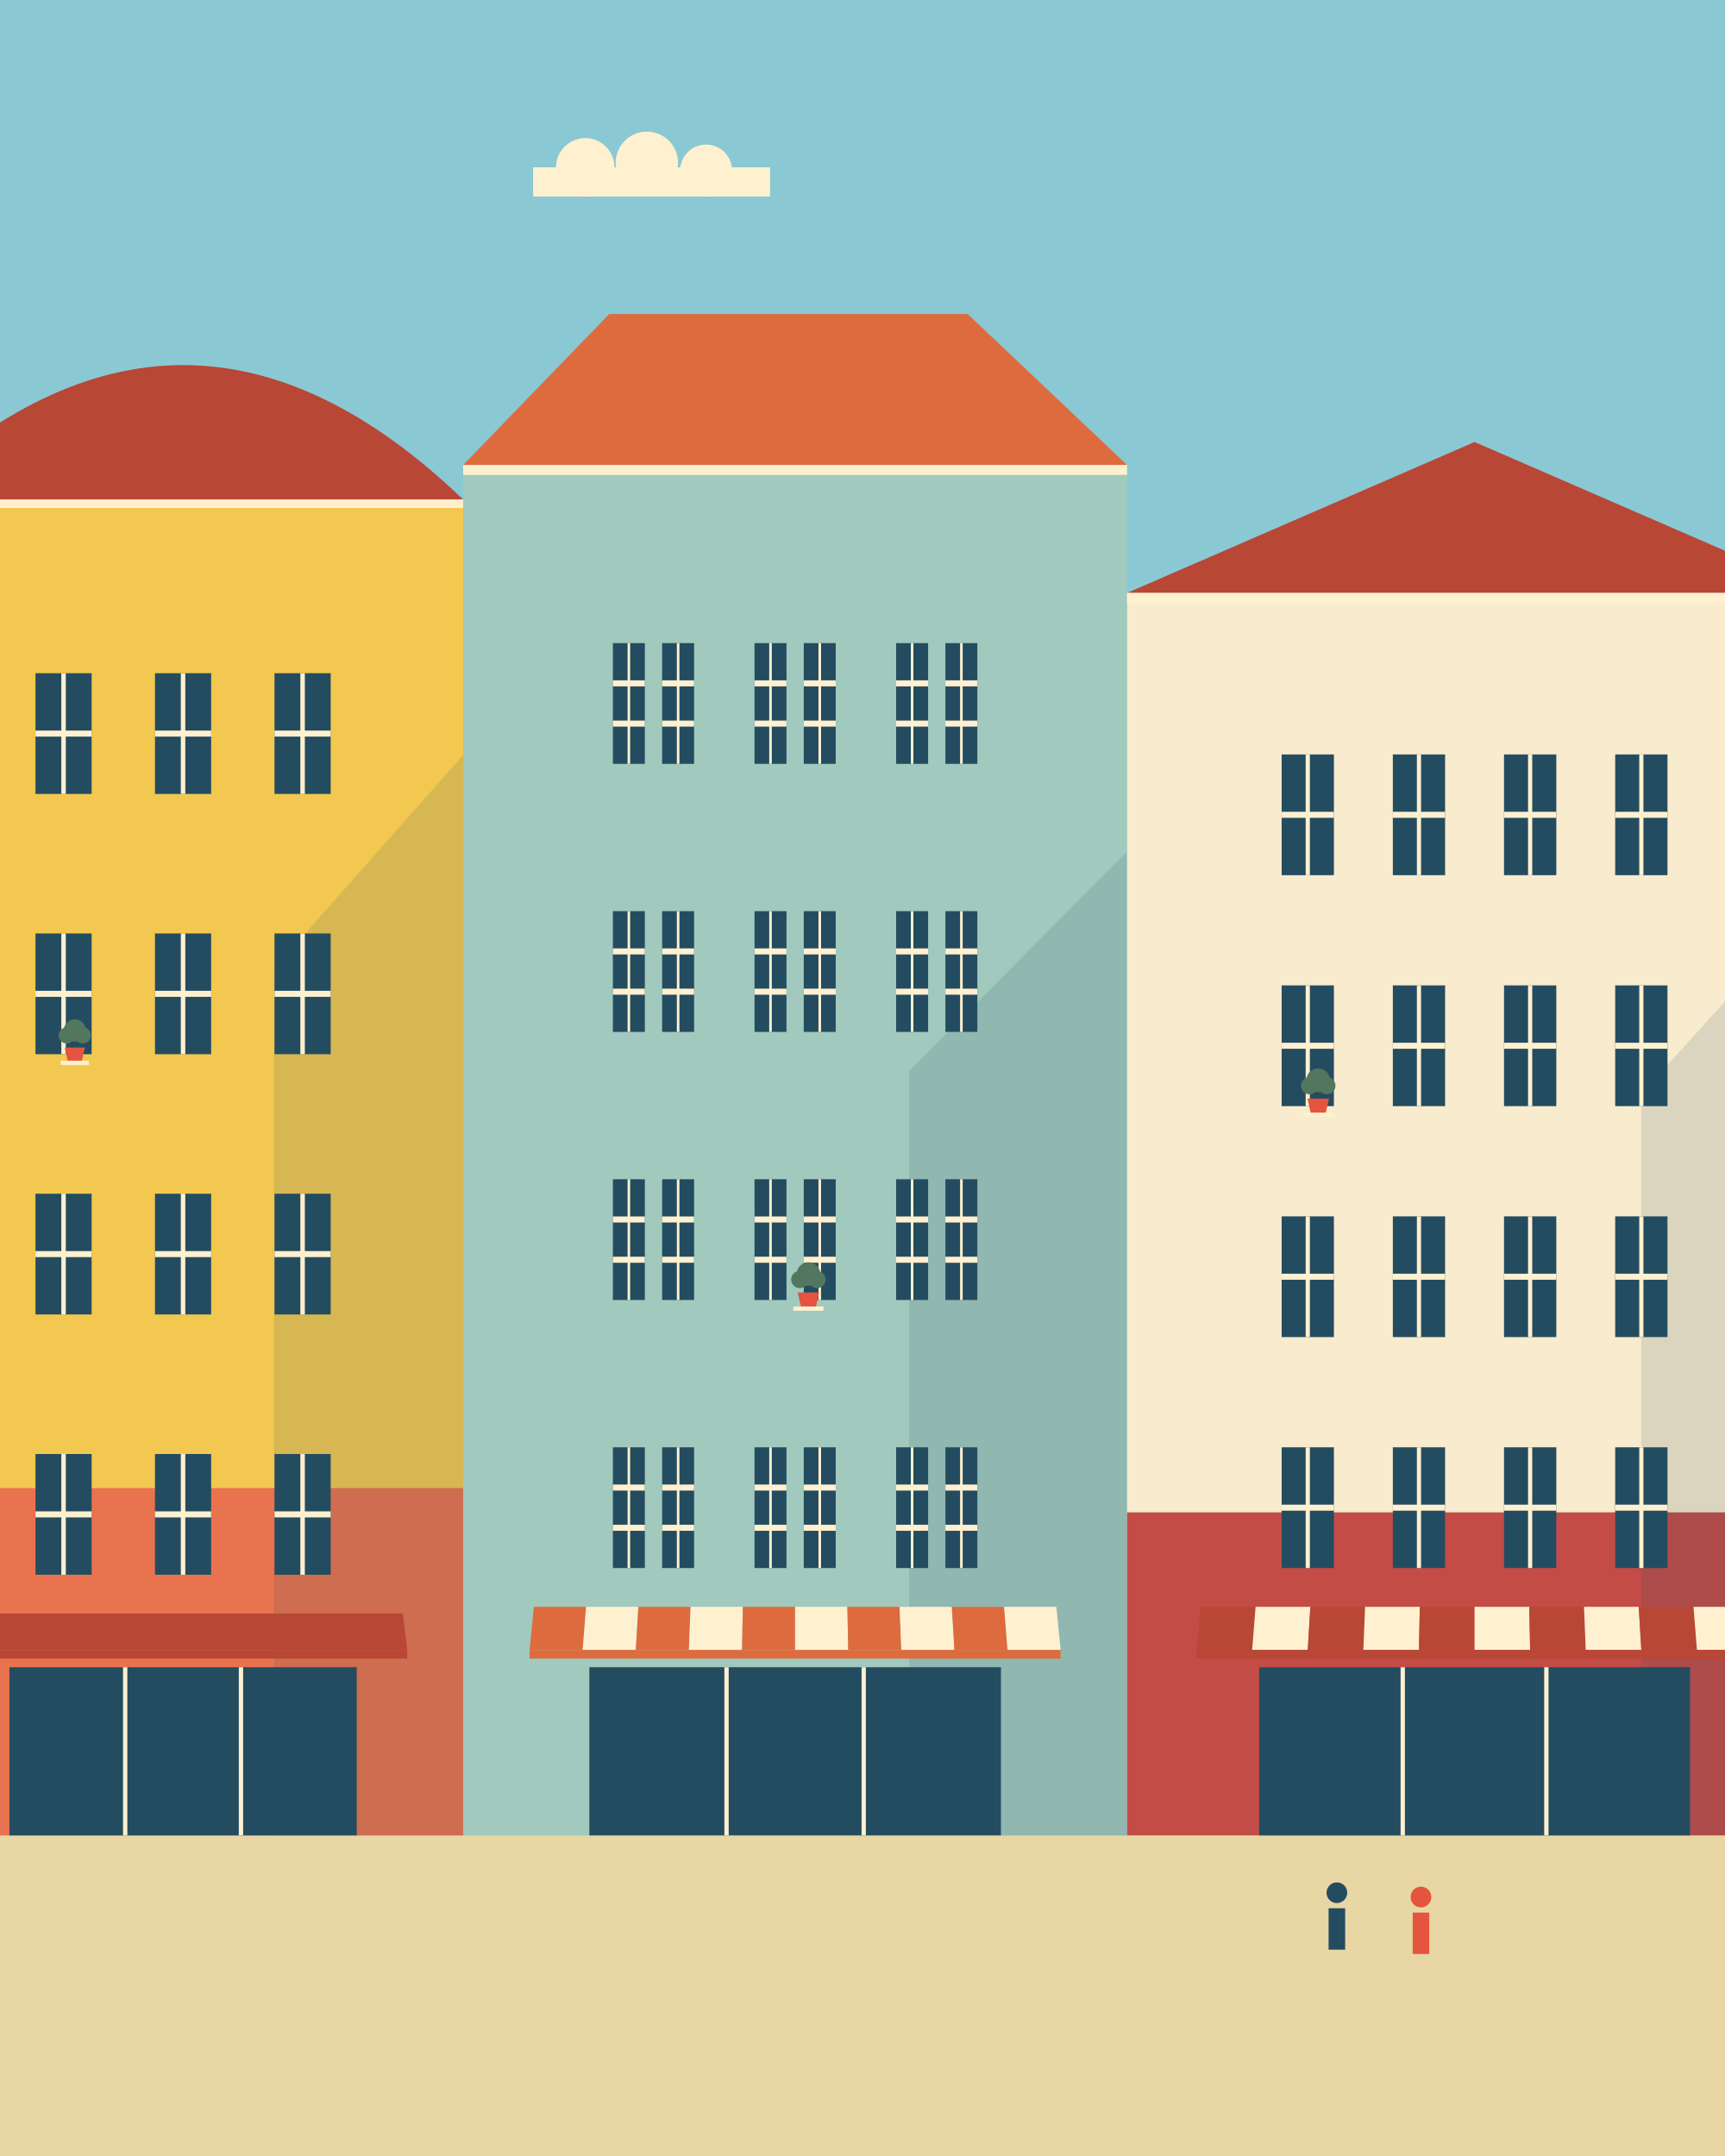
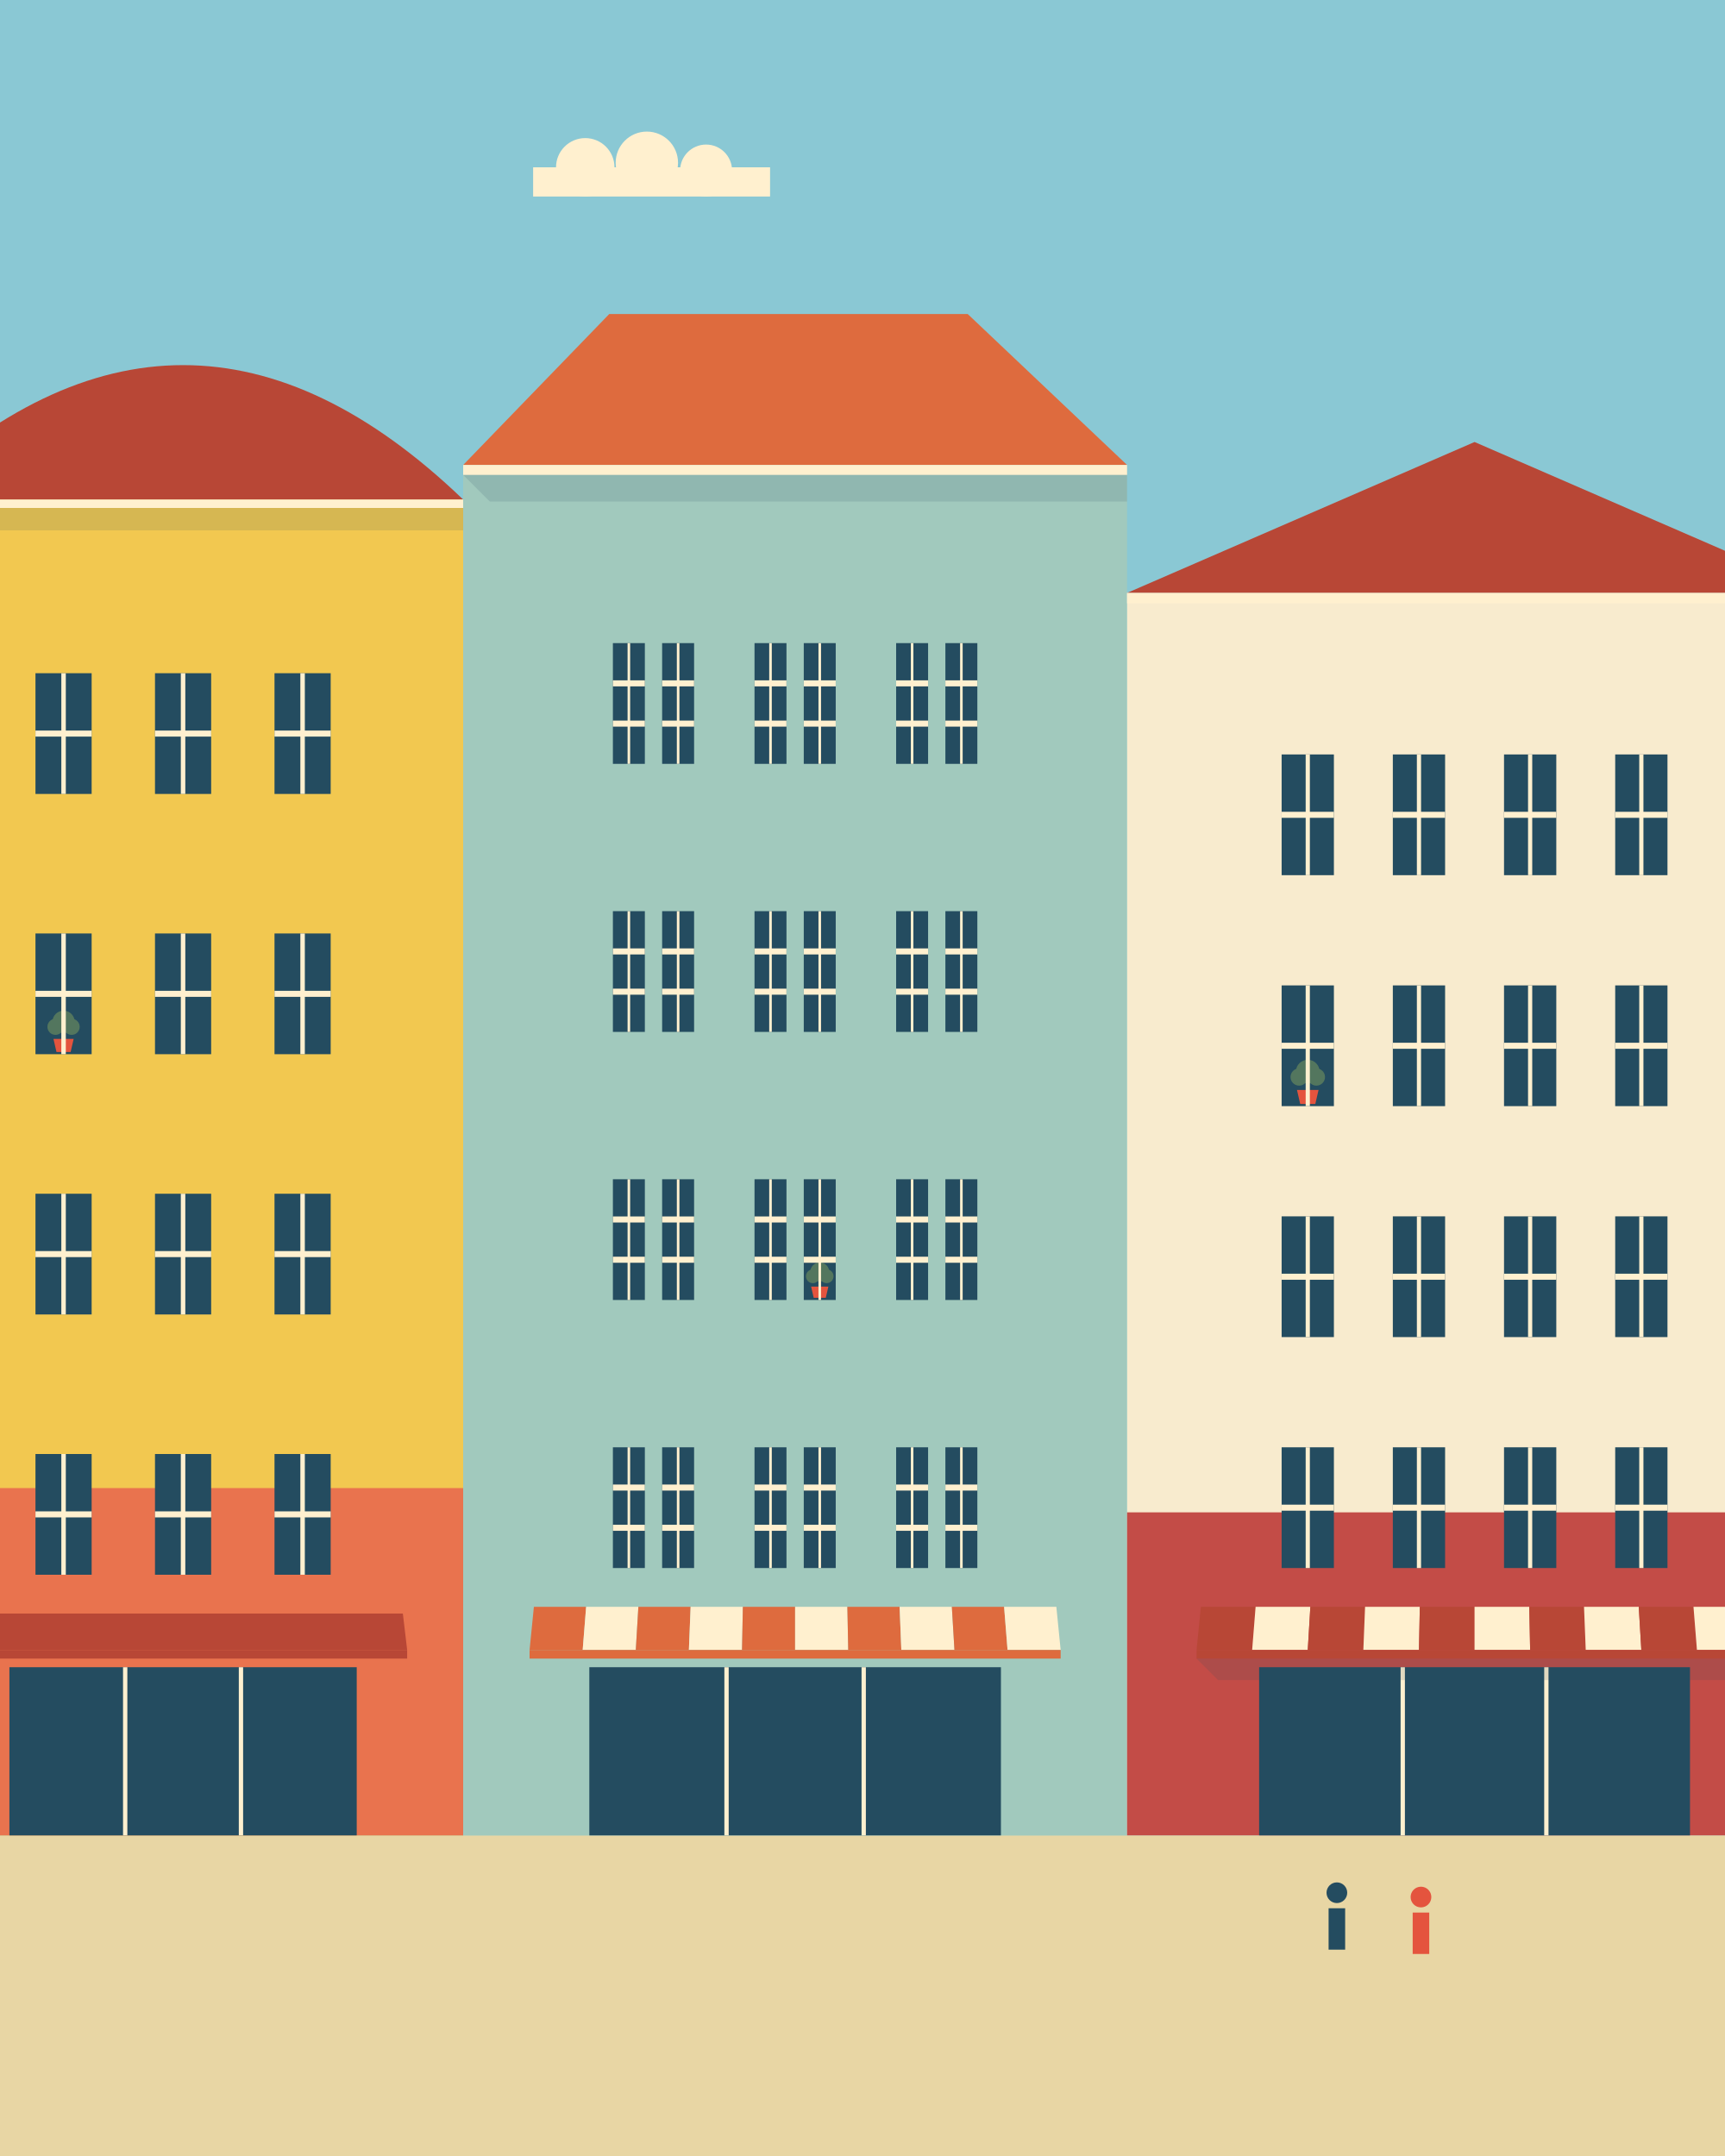
<svg xmlns="http://www.w3.org/2000/svg" width="800" height="1000" viewBox="0 0 800 1000" role="img" aria-label="建物アップ・accents-009">
  <rect x="0" y="0" width="800" height="1000" fill="#8ac8d4" />
  <g data-cloud="true">
    <rect x="247.25" y="77.6" width="109.88" height="13.55" fill="#fff0cf" />
    <circle cx="271.42" cy="77.6" r="13.55" fill="#fff0cf" />
    <circle cx="299.99" cy="75.49" r="14.46" fill="#fff0cf" />
    <circle cx="327.46" cy="79.1" r="12.05" fill="#fff0cf" />
  </g>
  <rect x="0" y="851.29" width="800" height="148.71" fill="#e8d6a4" />
  <g data-building="b0-0">
    <rect x="-45" y="231.7" width="259.81" height="619.59" fill="#f2c850" />
    <path d="M-45 231.7Q84.91 107 214.81 231.7Z" fill="#b84736" />
    <rect x="-45" y="231.7" width="259.81" height="3.9" fill="#fff0cf" />
    <rect x="-45" y="690.2" width="259.81" height="161.09" fill="#e9734e" />
-     <g data-wall-shadow="-1">
-       <polygon points="214.81,350.2 127.08,449.34 127.08,851.29 214.81,851.29" fill="#244c60" fill-opacity="0.14" />
+     <g data-wall-shadow="-1" data-shadow-source="eave">
+       <polygon points="-45,235.6 214.81,235.6 214.81,245.99 -34.61,245.99" fill="#244c60" fill-opacity="0.14" />
    </g>
    <rect x="16.45" y="312.25" width="26.05" height="56" fill="#244c60" />
    <rect x="28.44" y="312.25" width="2.08" height="56" fill="#fff0cf" />
    <rect x="16.45" y="338.85" width="26.05" height="2.8" fill="#fff0cf" />
    <rect x="71.88" y="312.25" width="26.05" height="56" fill="#244c60" />
    <rect x="83.86" y="312.25" width="2.08" height="56" fill="#fff0cf" />
    <rect x="71.88" y="338.85" width="26.05" height="2.8" fill="#fff0cf" />
    <rect x="127.31" y="312.25" width="26.05" height="56" fill="#244c60" />
    <rect x="139.29" y="312.25" width="2.08" height="56" fill="#fff0cf" />
    <rect x="127.31" y="338.85" width="26.05" height="2.8" fill="#fff0cf" />
-     <rect x="16.45" y="432.96" width="26.05" height="56" fill="#244c60" />
-     <rect x="28.44" y="432.96" width="2.08" height="56" fill="#fff0cf" />
-     <rect x="16.45" y="459.56" width="26.05" height="2.8" fill="#fff0cf" />
+     <g data-interior-window="rect" data-window-bounds="16.45,432.96,26.05,56">
+       <rect x="16.45" y="432.96" width="26.05" height="56" fill="#244c60" />
+       <g data-plant="inside">
+         <path d="M29.48 482.35V473.92" fill="none" stroke="#244c60" stroke-width="1.4" />
+         <circle cx="29.48" cy="473.92" r="5.15" fill="#53765e" />
+         <circle cx="25.73" cy="476.26" r="3.74" fill="#53765e" />
+         <circle cx="33.22" cy="476.26" r="3.74" fill="#53765e" />
+         <polygon points="24.8,481.88 34.16,481.88 32.75,487.96 26.2,487.96" fill="#e4543e" />
+       </g>
+       <rect x="28.44" y="432.96" width="2.08" height="56" fill="#fff0cf" />
+       <rect x="16.45" y="459.56" width="26.05" height="2.8" fill="#fff0cf" />
+     </g>
    <rect x="71.88" y="432.96" width="26.05" height="56" fill="#244c60" />
    <rect x="83.86" y="432.96" width="2.08" height="56" fill="#fff0cf" />
    <rect x="71.88" y="459.56" width="26.05" height="2.8" fill="#fff0cf" />
    <rect x="127.31" y="432.96" width="26.05" height="56" fill="#244c60" />
    <rect x="139.29" y="432.96" width="2.08" height="56" fill="#fff0cf" />
    <rect x="127.31" y="459.56" width="26.05" height="2.8" fill="#fff0cf" />
    <rect x="16.45" y="553.68" width="26.05" height="56" fill="#244c60" />
    <rect x="28.44" y="553.68" width="2.08" height="56" fill="#fff0cf" />
    <rect x="16.45" y="580.28" width="26.05" height="2.8" fill="#fff0cf" />
    <rect x="71.88" y="553.68" width="26.05" height="56" fill="#244c60" />
    <rect x="83.86" y="553.68" width="2.08" height="56" fill="#fff0cf" />
    <rect x="71.88" y="580.28" width="26.05" height="2.8" fill="#fff0cf" />
    <rect x="127.31" y="553.68" width="26.05" height="56" fill="#244c60" />
    <rect x="139.29" y="553.68" width="2.08" height="56" fill="#fff0cf" />
    <rect x="127.31" y="580.28" width="26.05" height="2.8" fill="#fff0cf" />
    <rect x="16.45" y="674.4" width="26.05" height="56" fill="#244c60" />
    <rect x="28.44" y="674.4" width="2.08" height="56" fill="#fff0cf" />
    <rect x="16.45" y="701" width="26.05" height="2.8" fill="#fff0cf" />
    <rect x="71.88" y="674.4" width="26.05" height="56" fill="#244c60" />
    <rect x="83.86" y="674.4" width="2.08" height="56" fill="#fff0cf" />
    <rect x="71.88" y="701" width="26.05" height="2.8" fill="#fff0cf" />
    <rect x="127.31" y="674.4" width="26.05" height="56" fill="#244c60" />
    <rect x="139.29" y="674.4" width="2.08" height="56" fill="#fff0cf" />
    <rect x="127.31" y="701" width="26.05" height="2.8" fill="#fff0cf" />
    <g data-ground-floor="awning">
      <rect x="4.36" y="773.29" width="161.08" height="78" fill="#244c60" />
      <rect x="57.06" y="773.29" width="2" height="78" fill="#fff0cf" />
      <rect x="110.75" y="773.29" width="2" height="78" fill="#fff0cf" />
      <polygon points="-17.02,748.4 186.83,748.4 188.83,765.29 -19.02,765.29" fill="#b84736" />
      <rect x="-19.02" y="765.29" width="207.85" height="4" fill="#b84736" />
    </g>
-     <g data-plant="sill">
-       <rect x="28.14" y="491.96" width="13.1" height="2" fill="#fff0cf" />
-       <path d="M34.69 486.35V477.92" fill="none" stroke="#244c60" stroke-width="1.4" />
-       <circle cx="34.69" cy="477.92" r="5.15" fill="#53765e" />
-       <circle cx="30.94" cy="480.26" r="3.74" fill="#53765e" />
-       <circle cx="38.43" cy="480.26" r="3.74" fill="#53765e" />
-       <polygon points="30.01,485.88 39.37,485.88 37.96,491.96 31.41,491.96" fill="#e4543e" />
-     </g>
  </g>
  <g data-building="b0-1">
    <rect x="214.81" y="215.66" width="307.88" height="635.63" fill="#a1c9bd" />
    <polygon points="214.81,215.66 282.54,145.66 448.8,145.66 522.69,215.66" fill="#de6b3e" />
    <rect x="214.81" y="215.66" width="307.88" height="4.62" fill="#fff0cf" />
-     <g data-wall-shadow="-1">
-       <polygon points="522.69,395 421.62,496.7 421.62,851.29 522.69,851.29" fill="#244c60" fill-opacity="0.14" />
+     <g data-wall-shadow="-1" data-shadow-source="eave">
+       <polygon points="214.81,220.28 522.69,220.28 522.69,232.6 227.13,232.6" fill="#244c60" fill-opacity="0.14" />
    </g>
    <rect x="284.24" y="298.29" width="14.82" height="56" fill="#244c60" />
    <rect x="291.05" y="298.29" width="1.19" height="56" fill="#fff0cf" />
    <rect x="284.24" y="315.56" width="14.82" height="2.8" fill="#fff0cf" />
    <rect x="284.24" y="334.23" width="14.82" height="2.8" fill="#fff0cf" />
    <rect x="307.08" y="298.29" width="14.82" height="56" fill="#244c60" />
    <rect x="313.9" y="298.29" width="1.19" height="56" fill="#fff0cf" />
    <rect x="307.08" y="315.56" width="14.82" height="2.8" fill="#fff0cf" />
    <rect x="307.08" y="334.23" width="14.82" height="2.8" fill="#fff0cf" />
    <rect x="349.92" y="298.29" width="14.82" height="56" fill="#244c60" />
    <rect x="356.74" y="298.29" width="1.19" height="56" fill="#fff0cf" />
    <rect x="349.92" y="315.56" width="14.82" height="2.8" fill="#fff0cf" />
    <rect x="349.92" y="334.23" width="14.82" height="2.8" fill="#fff0cf" />
    <rect x="372.76" y="298.29" width="14.82" height="56" fill="#244c60" />
    <rect x="379.58" y="298.29" width="1.19" height="56" fill="#fff0cf" />
    <rect x="372.76" y="315.56" width="14.82" height="2.8" fill="#fff0cf" />
    <rect x="372.76" y="334.23" width="14.82" height="2.8" fill="#fff0cf" />
    <rect x="415.6" y="298.29" width="14.82" height="56" fill="#244c60" />
    <rect x="422.42" y="298.29" width="1.19" height="56" fill="#fff0cf" />
    <rect x="415.6" y="315.56" width="14.82" height="2.8" fill="#fff0cf" />
    <rect x="415.6" y="334.23" width="14.82" height="2.8" fill="#fff0cf" />
    <rect x="438.44" y="298.29" width="14.82" height="56" fill="#244c60" />
    <rect x="445.26" y="298.29" width="1.19" height="56" fill="#fff0cf" />
    <rect x="438.44" y="315.56" width="14.82" height="2.8" fill="#fff0cf" />
    <rect x="438.44" y="334.23" width="14.82" height="2.8" fill="#fff0cf" />
    <rect x="284.24" y="422.62" width="14.82" height="56" fill="#244c60" />
    <rect x="291.05" y="422.62" width="1.19" height="56" fill="#fff0cf" />
    <rect x="284.24" y="439.89" width="14.82" height="2.8" fill="#fff0cf" />
    <rect x="284.24" y="458.56" width="14.82" height="2.8" fill="#fff0cf" />
    <rect x="307.08" y="422.62" width="14.82" height="56" fill="#244c60" />
    <rect x="313.9" y="422.62" width="1.19" height="56" fill="#fff0cf" />
    <rect x="307.08" y="439.89" width="14.82" height="2.8" fill="#fff0cf" />
    <rect x="307.08" y="458.56" width="14.82" height="2.8" fill="#fff0cf" />
    <rect x="349.92" y="422.62" width="14.82" height="56" fill="#244c60" />
    <rect x="356.74" y="422.62" width="1.19" height="56" fill="#fff0cf" />
    <rect x="349.92" y="439.89" width="14.82" height="2.8" fill="#fff0cf" />
    <rect x="349.92" y="458.56" width="14.82" height="2.8" fill="#fff0cf" />
    <rect x="372.76" y="422.62" width="14.82" height="56" fill="#244c60" />
    <rect x="379.58" y="422.62" width="1.19" height="56" fill="#fff0cf" />
    <rect x="372.76" y="439.89" width="14.82" height="2.8" fill="#fff0cf" />
    <rect x="372.76" y="458.56" width="14.82" height="2.8" fill="#fff0cf" />
    <rect x="415.6" y="422.62" width="14.82" height="56" fill="#244c60" />
    <rect x="422.42" y="422.62" width="1.19" height="56" fill="#fff0cf" />
    <rect x="415.6" y="439.89" width="14.82" height="2.8" fill="#fff0cf" />
    <rect x="415.6" y="458.56" width="14.82" height="2.8" fill="#fff0cf" />
    <rect x="438.44" y="422.62" width="14.82" height="56" fill="#244c60" />
    <rect x="445.26" y="422.62" width="1.19" height="56" fill="#fff0cf" />
    <rect x="438.44" y="439.89" width="14.82" height="2.8" fill="#fff0cf" />
    <rect x="438.44" y="458.56" width="14.82" height="2.8" fill="#fff0cf" />
    <rect x="284.24" y="546.96" width="14.82" height="56" fill="#244c60" />
    <rect x="291.05" y="546.96" width="1.19" height="56" fill="#fff0cf" />
    <rect x="284.24" y="564.22" width="14.82" height="2.8" fill="#fff0cf" />
    <rect x="284.24" y="582.89" width="14.82" height="2.8" fill="#fff0cf" />
    <rect x="307.08" y="546.96" width="14.82" height="56" fill="#244c60" />
    <rect x="313.9" y="546.96" width="1.19" height="56" fill="#fff0cf" />
    <rect x="307.08" y="564.22" width="14.82" height="2.8" fill="#fff0cf" />
    <rect x="307.08" y="582.89" width="14.82" height="2.8" fill="#fff0cf" />
    <rect x="349.92" y="546.96" width="14.82" height="56" fill="#244c60" />
    <rect x="356.74" y="546.96" width="1.19" height="56" fill="#fff0cf" />
    <rect x="349.92" y="564.22" width="14.82" height="2.8" fill="#fff0cf" />
    <rect x="349.92" y="582.89" width="14.82" height="2.8" fill="#fff0cf" />
-     <rect x="372.76" y="546.96" width="14.82" height="56" fill="#244c60" />
-     <rect x="379.58" y="546.96" width="1.19" height="56" fill="#fff0cf" />
-     <rect x="372.76" y="564.22" width="14.82" height="2.8" fill="#fff0cf" />
-     <rect x="372.76" y="582.89" width="14.82" height="2.8" fill="#fff0cf" />
+     <g data-interior-window="rect" data-window-bounds="372.76,546.96,14.82,56">
+       <rect x="372.76" y="546.96" width="14.82" height="56" fill="#244c60" />
+       <g data-plant="inside">
+         <path d="M380.17 597.16V589.96" fill="none" stroke="#244c60" stroke-width="1.2" />
+         <circle cx="380.17" cy="589.96" r="4.4" fill="#53765e" />
+         <circle cx="376.97" cy="591.96" r="3.2" fill="#53765e" />
+         <circle cx="383.37" cy="591.96" r="3.2" fill="#53765e" />
+         <polygon points="376.17,596.76 384.17,596.76 382.97,601.96 377.37,601.96" fill="#e4543e" />
+       </g>
+       <rect x="379.58" y="546.96" width="1.19" height="56" fill="#fff0cf" />
+       <rect x="372.76" y="564.22" width="14.82" height="2.8" fill="#fff0cf" />
+       <rect x="372.76" y="582.89" width="14.82" height="2.8" fill="#fff0cf" />
+     </g>
    <rect x="415.6" y="546.96" width="14.82" height="56" fill="#244c60" />
    <rect x="422.42" y="546.96" width="1.19" height="56" fill="#fff0cf" />
    <rect x="415.6" y="564.22" width="14.82" height="2.8" fill="#fff0cf" />
    <rect x="415.6" y="582.89" width="14.82" height="2.8" fill="#fff0cf" />
    <rect x="438.44" y="546.96" width="14.82" height="56" fill="#244c60" />
    <rect x="445.26" y="546.96" width="1.19" height="56" fill="#fff0cf" />
    <rect x="438.44" y="564.22" width="14.82" height="2.8" fill="#fff0cf" />
    <rect x="438.44" y="582.89" width="14.82" height="2.8" fill="#fff0cf" />
    <rect x="284.24" y="671.29" width="14.82" height="56" fill="#244c60" />
    <rect x="291.05" y="671.29" width="1.19" height="56" fill="#fff0cf" />
    <rect x="284.24" y="688.56" width="14.82" height="2.8" fill="#fff0cf" />
    <rect x="284.24" y="707.22" width="14.82" height="2.8" fill="#fff0cf" />
    <rect x="307.08" y="671.29" width="14.82" height="56" fill="#244c60" />
    <rect x="313.9" y="671.29" width="1.19" height="56" fill="#fff0cf" />
    <rect x="307.08" y="688.56" width="14.82" height="2.8" fill="#fff0cf" />
    <rect x="307.08" y="707.22" width="14.82" height="2.8" fill="#fff0cf" />
    <rect x="349.92" y="671.29" width="14.82" height="56" fill="#244c60" />
    <rect x="356.74" y="671.29" width="1.19" height="56" fill="#fff0cf" />
    <rect x="349.92" y="688.56" width="14.82" height="2.8" fill="#fff0cf" />
    <rect x="349.92" y="707.22" width="14.82" height="2.8" fill="#fff0cf" />
    <rect x="372.76" y="671.29" width="14.82" height="56" fill="#244c60" />
    <rect x="379.58" y="671.29" width="1.19" height="56" fill="#fff0cf" />
    <rect x="372.76" y="688.56" width="14.82" height="2.8" fill="#fff0cf" />
    <rect x="372.76" y="707.22" width="14.82" height="2.8" fill="#fff0cf" />
    <rect x="415.6" y="671.29" width="14.82" height="56" fill="#244c60" />
    <rect x="422.42" y="671.29" width="1.19" height="56" fill="#fff0cf" />
    <rect x="415.6" y="688.56" width="14.82" height="2.8" fill="#fff0cf" />
    <rect x="415.6" y="707.22" width="14.82" height="2.8" fill="#fff0cf" />
    <rect x="438.44" y="671.29" width="14.82" height="56" fill="#244c60" />
    <rect x="445.26" y="671.29" width="1.19" height="56" fill="#fff0cf" />
    <rect x="438.44" y="688.56" width="14.82" height="2.8" fill="#fff0cf" />
    <rect x="438.44" y="707.22" width="14.82" height="2.8" fill="#fff0cf" />
    <g data-ground-floor="awning">
      <rect x="273.31" y="773.29" width="190.89" height="78" fill="#244c60" />
      <rect x="335.94" y="773.29" width="2" height="78" fill="#fff0cf" />
      <rect x="399.56" y="773.29" width="2" height="78" fill="#fff0cf" />
      <polygon points="247.6,745.29 271.83,745.29 270.23,765.29 245.6,765.29" fill="#de6b3e" />
      <polygon points="271.83,745.29 296.06,745.29 294.86,765.29 270.23,765.29" fill="#fff0cf" />
      <polygon points="296.06,745.29 320.29,745.29 319.49,765.29 294.86,765.29" fill="#de6b3e" />
      <polygon points="320.29,745.29 344.52,745.29 344.12,765.29 319.49,765.29" fill="#fff0cf" />
      <polygon points="344.52,745.29 368.75,745.29 368.75,765.29 344.12,765.29" fill="#de6b3e" />
      <polygon points="368.75,745.29 392.98,745.29 393.38,765.29 368.75,765.29" fill="#fff0cf" />
      <polygon points="392.98,745.29 417.21,745.29 418.01,765.29 393.38,765.29" fill="#de6b3e" />
      <polygon points="417.21,745.29 441.44,745.29 442.64,765.29 418.01,765.29" fill="#fff0cf" />
      <polygon points="441.44,745.29 465.67,745.29 467.27,765.29 442.64,765.29" fill="#de6b3e" />
      <polygon points="465.67,745.29 489.9,745.29 491.9,765.29 467.27,765.29" fill="#fff0cf" />
      <rect x="245.6" y="765.29" width="246.3" height="4" fill="#de6b3e" />
    </g>
-     <g data-plant="sill">
-       <rect x="367.92" y="605.96" width="14" height="2" fill="#fff0cf" />
-       <path d="M374.92 599.96V590.96" fill="none" stroke="#244c60" stroke-width="1.5" />
-       <circle cx="374.92" cy="590.96" r="5.5" fill="#53765e" />
-       <circle cx="370.92" cy="593.46" r="4" fill="#53765e" />
-       <circle cx="378.92" cy="593.46" r="4" fill="#53765e" />
-       <polygon points="369.92,599.46 379.92,599.46 378.42,605.96 371.42,605.96" fill="#e4543e" />
-     </g>
  </g>
  <g data-building="b0-2">
    <rect x="522.7" y="275.01" width="322.3" height="576.28" fill="#f8ebce" />
    <polygon points="522.7,275.01 683.85,205.01 845,275.01" fill="#b84736" />
    <rect x="522.7" y="275.01" width="322.3" height="4.83" fill="#fff0cf" />
    <rect x="522.7" y="701.46" width="322.3" height="149.83" fill="#c34c47" />
-     <g data-wall-shadow="-1">
-       <polygon points="845,415.05 761.14,507.26 761.14,851.29 845,851.29" fill="#244c60" fill-opacity="0.14" />
-     </g>
    <rect x="594.38" y="349.93" width="24.24" height="56" fill="#244c60" />
    <rect x="605.53" y="349.93" width="1.94" height="56" fill="#fff0cf" />
    <rect x="594.38" y="376.53" width="24.24" height="2.8" fill="#fff0cf" />
    <rect x="645.95" y="349.93" width="24.24" height="56" fill="#244c60" />
    <rect x="657.1" y="349.93" width="1.94" height="56" fill="#fff0cf" />
    <rect x="645.95" y="376.53" width="24.24" height="2.8" fill="#fff0cf" />
    <rect x="697.52" y="349.93" width="24.24" height="56" fill="#244c60" />
    <rect x="708.66" y="349.93" width="1.94" height="56" fill="#fff0cf" />
    <rect x="697.52" y="376.53" width="24.24" height="2.8" fill="#fff0cf" />
    <rect x="749.08" y="349.93" width="24.24" height="56" fill="#244c60" />
    <rect x="760.23" y="349.93" width="1.94" height="56" fill="#fff0cf" />
    <rect x="749.08" y="376.53" width="24.24" height="2.8" fill="#fff0cf" />
-     <rect x="594.38" y="457.05" width="24.24" height="56" fill="#244c60" />
-     <rect x="605.53" y="457.05" width="1.94" height="56" fill="#fff0cf" />
-     <rect x="594.38" y="483.65" width="24.24" height="2.8" fill="#fff0cf" />
+     <g data-interior-window="rect" data-window-bounds="594.38,457.05,24.24,56">
+       <rect x="594.38" y="457.05" width="24.24" height="56" fill="#244c60" />
+       <g data-plant="inside">
+         <path d="M606.5 506.05V497.05" fill="none" stroke="#244c60" stroke-width="1.5" />
+         <circle cx="606.5" cy="497.05" r="5.5" fill="#53765e" />
+         <circle cx="602.5" cy="499.55" r="4" fill="#53765e" />
+         <circle cx="610.5" cy="499.55" r="4" fill="#53765e" />
+         <polygon points="601.5,505.55 611.5,505.55 610,512.05 603,512.05" fill="#e4543e" />
+       </g>
+       <rect x="605.53" y="457.05" width="1.94" height="56" fill="#fff0cf" />
+       <rect x="594.38" y="483.65" width="24.24" height="2.8" fill="#fff0cf" />
+     </g>
    <rect x="645.95" y="457.05" width="24.24" height="56" fill="#244c60" />
    <rect x="657.1" y="457.05" width="1.94" height="56" fill="#fff0cf" />
    <rect x="645.95" y="483.65" width="24.24" height="2.8" fill="#fff0cf" />
    <rect x="697.52" y="457.05" width="24.24" height="56" fill="#244c60" />
    <rect x="708.66" y="457.05" width="1.94" height="56" fill="#fff0cf" />
    <rect x="697.52" y="483.65" width="24.24" height="2.8" fill="#fff0cf" />
    <rect x="749.08" y="457.05" width="24.24" height="56" fill="#244c60" />
    <rect x="760.23" y="457.05" width="1.94" height="56" fill="#fff0cf" />
    <rect x="749.08" y="483.65" width="24.24" height="2.8" fill="#fff0cf" />
    <rect x="594.38" y="564.17" width="24.24" height="56" fill="#244c60" />
    <rect x="605.53" y="564.17" width="1.94" height="56" fill="#fff0cf" />
    <rect x="594.38" y="590.77" width="24.24" height="2.8" fill="#fff0cf" />
    <rect x="645.95" y="564.17" width="24.24" height="56" fill="#244c60" />
    <rect x="657.1" y="564.17" width="1.94" height="56" fill="#fff0cf" />
    <rect x="645.95" y="590.77" width="24.24" height="2.8" fill="#fff0cf" />
    <rect x="697.52" y="564.17" width="24.24" height="56" fill="#244c60" />
    <rect x="708.66" y="564.17" width="1.94" height="56" fill="#fff0cf" />
    <rect x="697.52" y="590.77" width="24.24" height="2.8" fill="#fff0cf" />
    <rect x="749.08" y="564.17" width="24.24" height="56" fill="#244c60" />
    <rect x="760.23" y="564.17" width="1.94" height="56" fill="#fff0cf" />
    <rect x="749.08" y="590.77" width="24.24" height="2.8" fill="#fff0cf" />
    <rect x="594.38" y="671.29" width="24.24" height="56" fill="#244c60" />
    <rect x="605.53" y="671.29" width="1.94" height="56" fill="#fff0cf" />
    <rect x="594.38" y="697.89" width="24.24" height="2.8" fill="#fff0cf" />
    <rect x="645.95" y="671.29" width="24.24" height="56" fill="#244c60" />
    <rect x="657.1" y="671.29" width="1.94" height="56" fill="#fff0cf" />
    <rect x="645.95" y="697.89" width="24.24" height="2.8" fill="#fff0cf" />
    <rect x="697.52" y="671.29" width="24.24" height="56" fill="#244c60" />
    <rect x="708.66" y="671.29" width="1.94" height="56" fill="#fff0cf" />
    <rect x="697.52" y="697.89" width="24.24" height="2.8" fill="#fff0cf" />
    <rect x="749.08" y="671.29" width="24.24" height="56" fill="#244c60" />
    <rect x="760.23" y="671.29" width="1.94" height="56" fill="#fff0cf" />
    <rect x="749.08" y="697.89" width="24.24" height="2.8" fill="#fff0cf" />
    <g data-ground-floor="awning">
      <rect x="583.94" y="773.29" width="199.83" height="78" fill="#244c60" />
      <rect x="649.55" y="773.29" width="2" height="78" fill="#fff0cf" />
      <rect x="716.15" y="773.29" width="2" height="78" fill="#fff0cf" />
      <polygon points="556.93,745.29 582.31,745.29 580.71,765.29 554.93,765.29" fill="#b84736" />
      <polygon points="582.31,745.29 607.7,745.29 606.5,765.29 580.71,765.29" fill="#fff0cf" />
      <polygon points="607.7,745.29 633.08,745.29 632.28,765.29 606.5,765.29" fill="#b84736" />
      <polygon points="633.08,745.29 658.47,745.29 658.07,765.29 632.28,765.29" fill="#fff0cf" />
      <polygon points="658.47,745.29 683.85,745.29 683.85,765.29 658.07,765.29" fill="#b84736" />
      <polygon points="683.85,745.29 709.23,745.29 709.63,765.29 683.85,765.29" fill="#fff0cf" />
      <polygon points="709.23,745.29 734.62,745.29 735.42,765.29 709.63,765.29" fill="#b84736" />
      <polygon points="734.62,745.29 760,745.29 761.2,765.29 735.42,765.29" fill="#fff0cf" />
      <polygon points="760,745.29 785.39,745.29 786.99,765.29 761.2,765.29" fill="#b84736" />
      <polygon points="785.39,745.29 810.77,745.29 812.77,765.29 786.99,765.29" fill="#fff0cf" />
      <rect x="554.93" y="765.29" width="257.84" height="4" fill="#b84736" />
    </g>
-     <g data-plant="sill">
-       <rect x="604.35" y="516.05" width="14" height="2" fill="#fff0cf" />
-       <path d="M611.35 510.05V501.05" fill="none" stroke="#244c60" stroke-width="1.5" />
-       <circle cx="611.35" cy="501.05" r="5.5" fill="#53765e" />
-       <circle cx="607.35" cy="503.55" r="4" fill="#53765e" />
-       <circle cx="615.35" cy="503.55" r="4" fill="#53765e" />
-       <polygon points="606.35,509.55 616.35,509.55 614.85,516.05 607.85,516.05" fill="#e4543e" />
+     <g data-wall-shadow="-1" data-shadow-source="awning">
+       <polygon points="554.93,769.29 812.77,769.29 812.77,779.29 564.93,779.29" fill="#244c60" fill-opacity="0.14" />
    </g>
  </g>
  <circle cx="620" cy="877.89" r="4.8" fill="#244c60" />
  <rect x="616.16" y="885.09" width="7.68" height="19.2" fill="#244c60" />
  <circle cx="659" cy="879.89" r="4.8" fill="#e4543e" />
  <rect x="655.16" y="887.09" width="7.68" height="19.2" fill="#e4543e" />
</svg>
